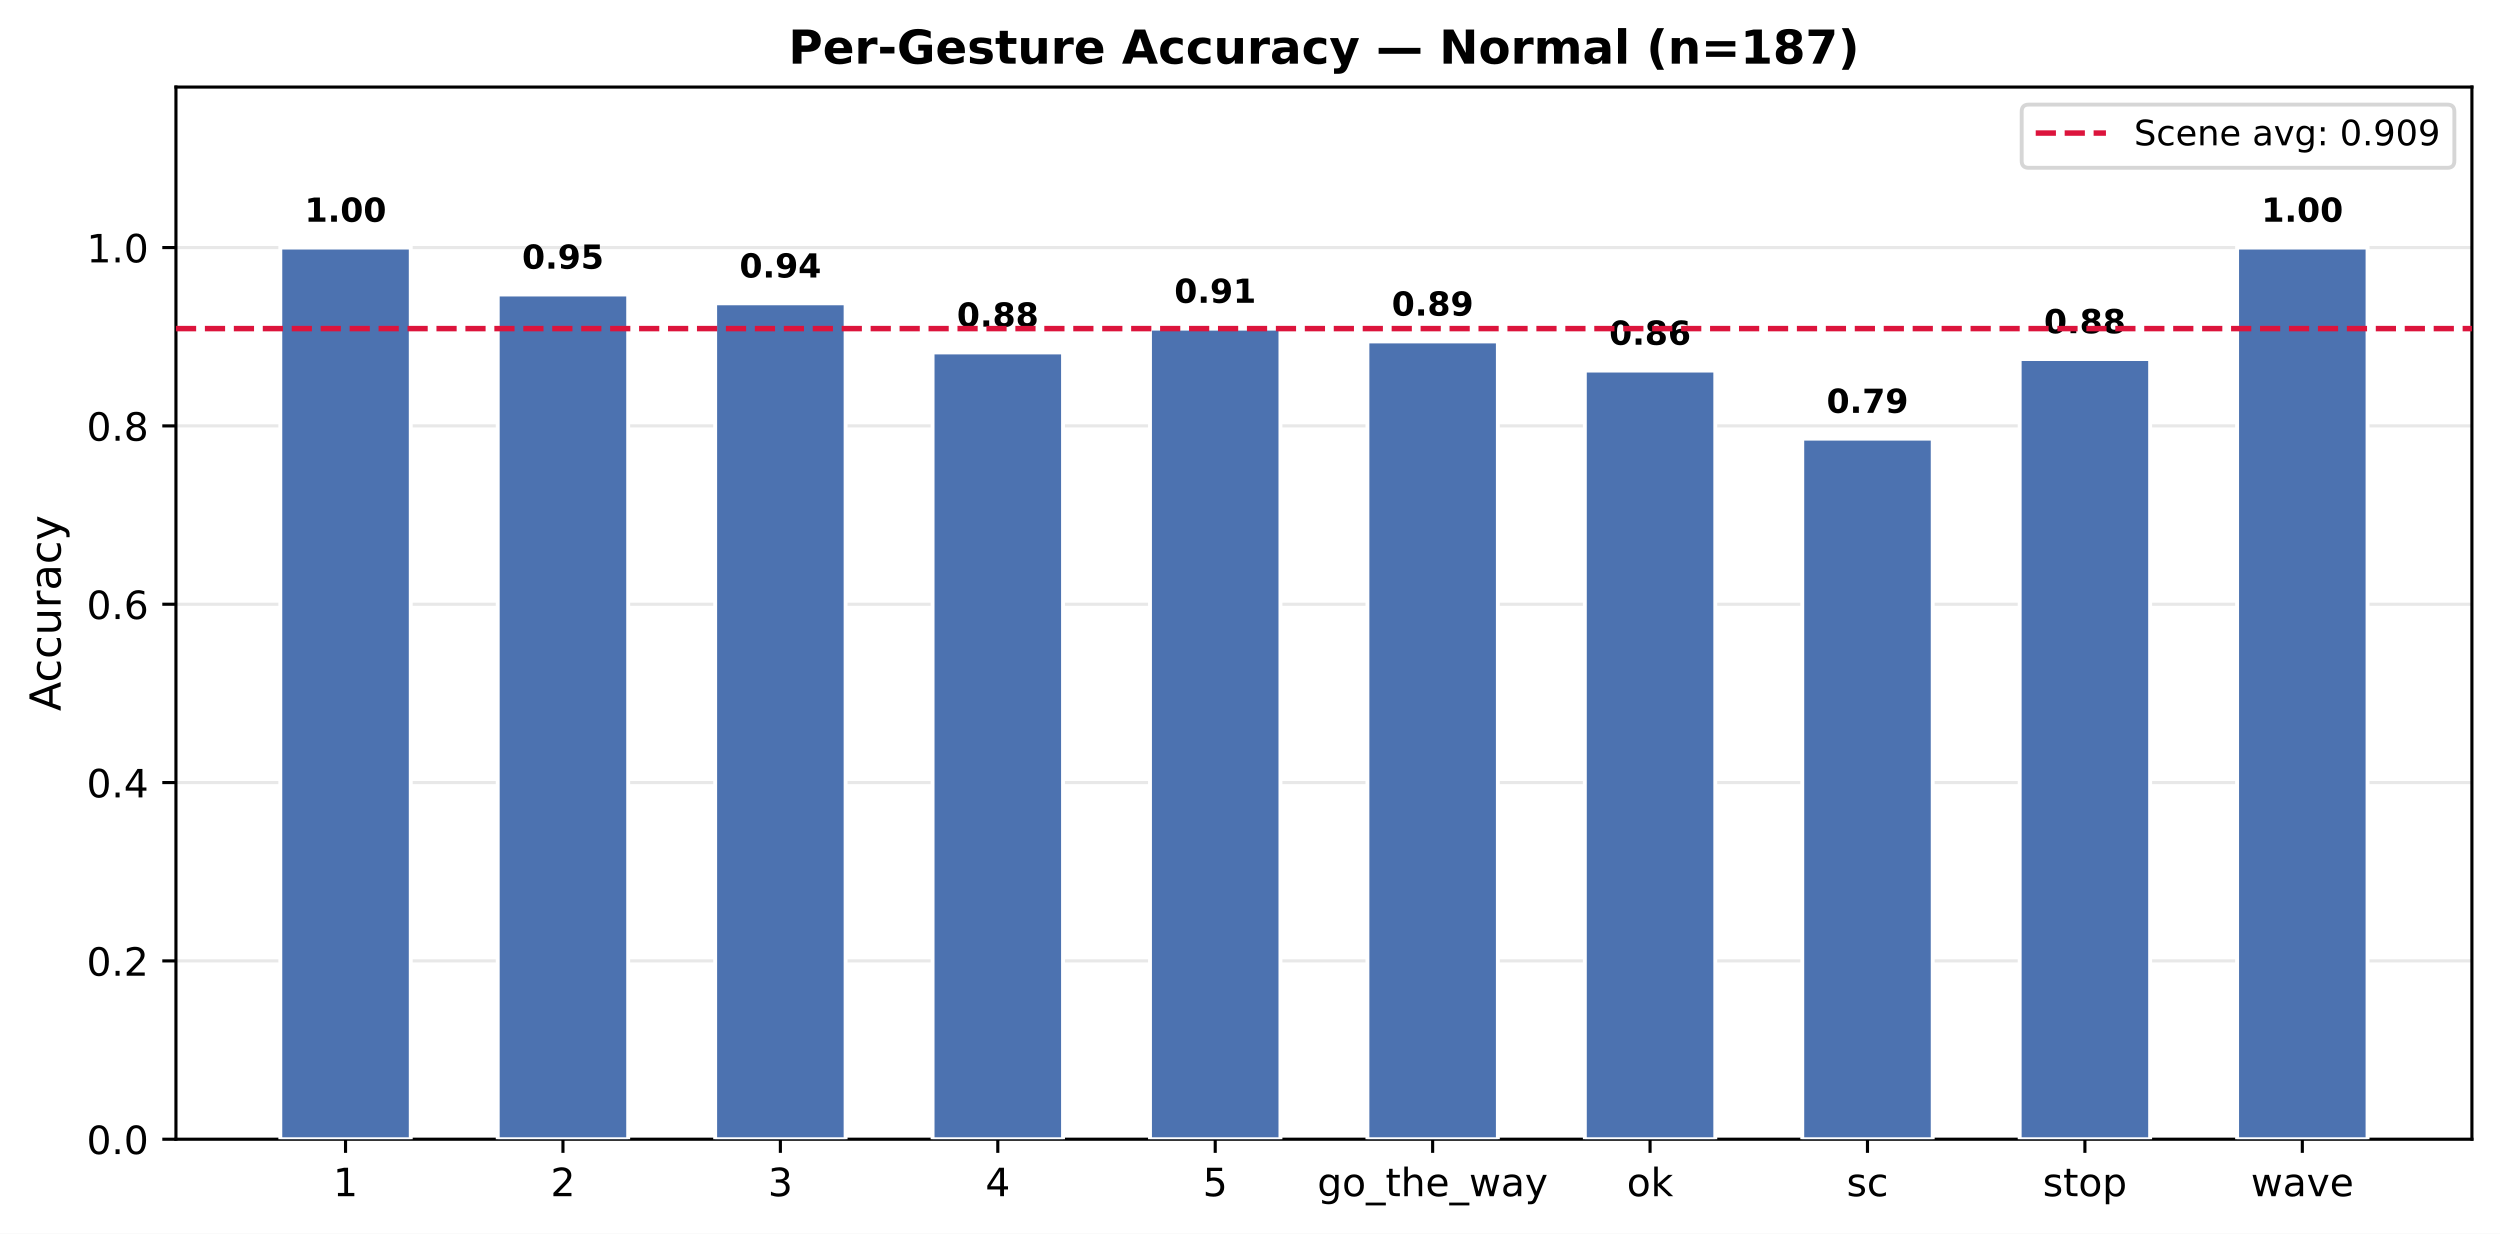
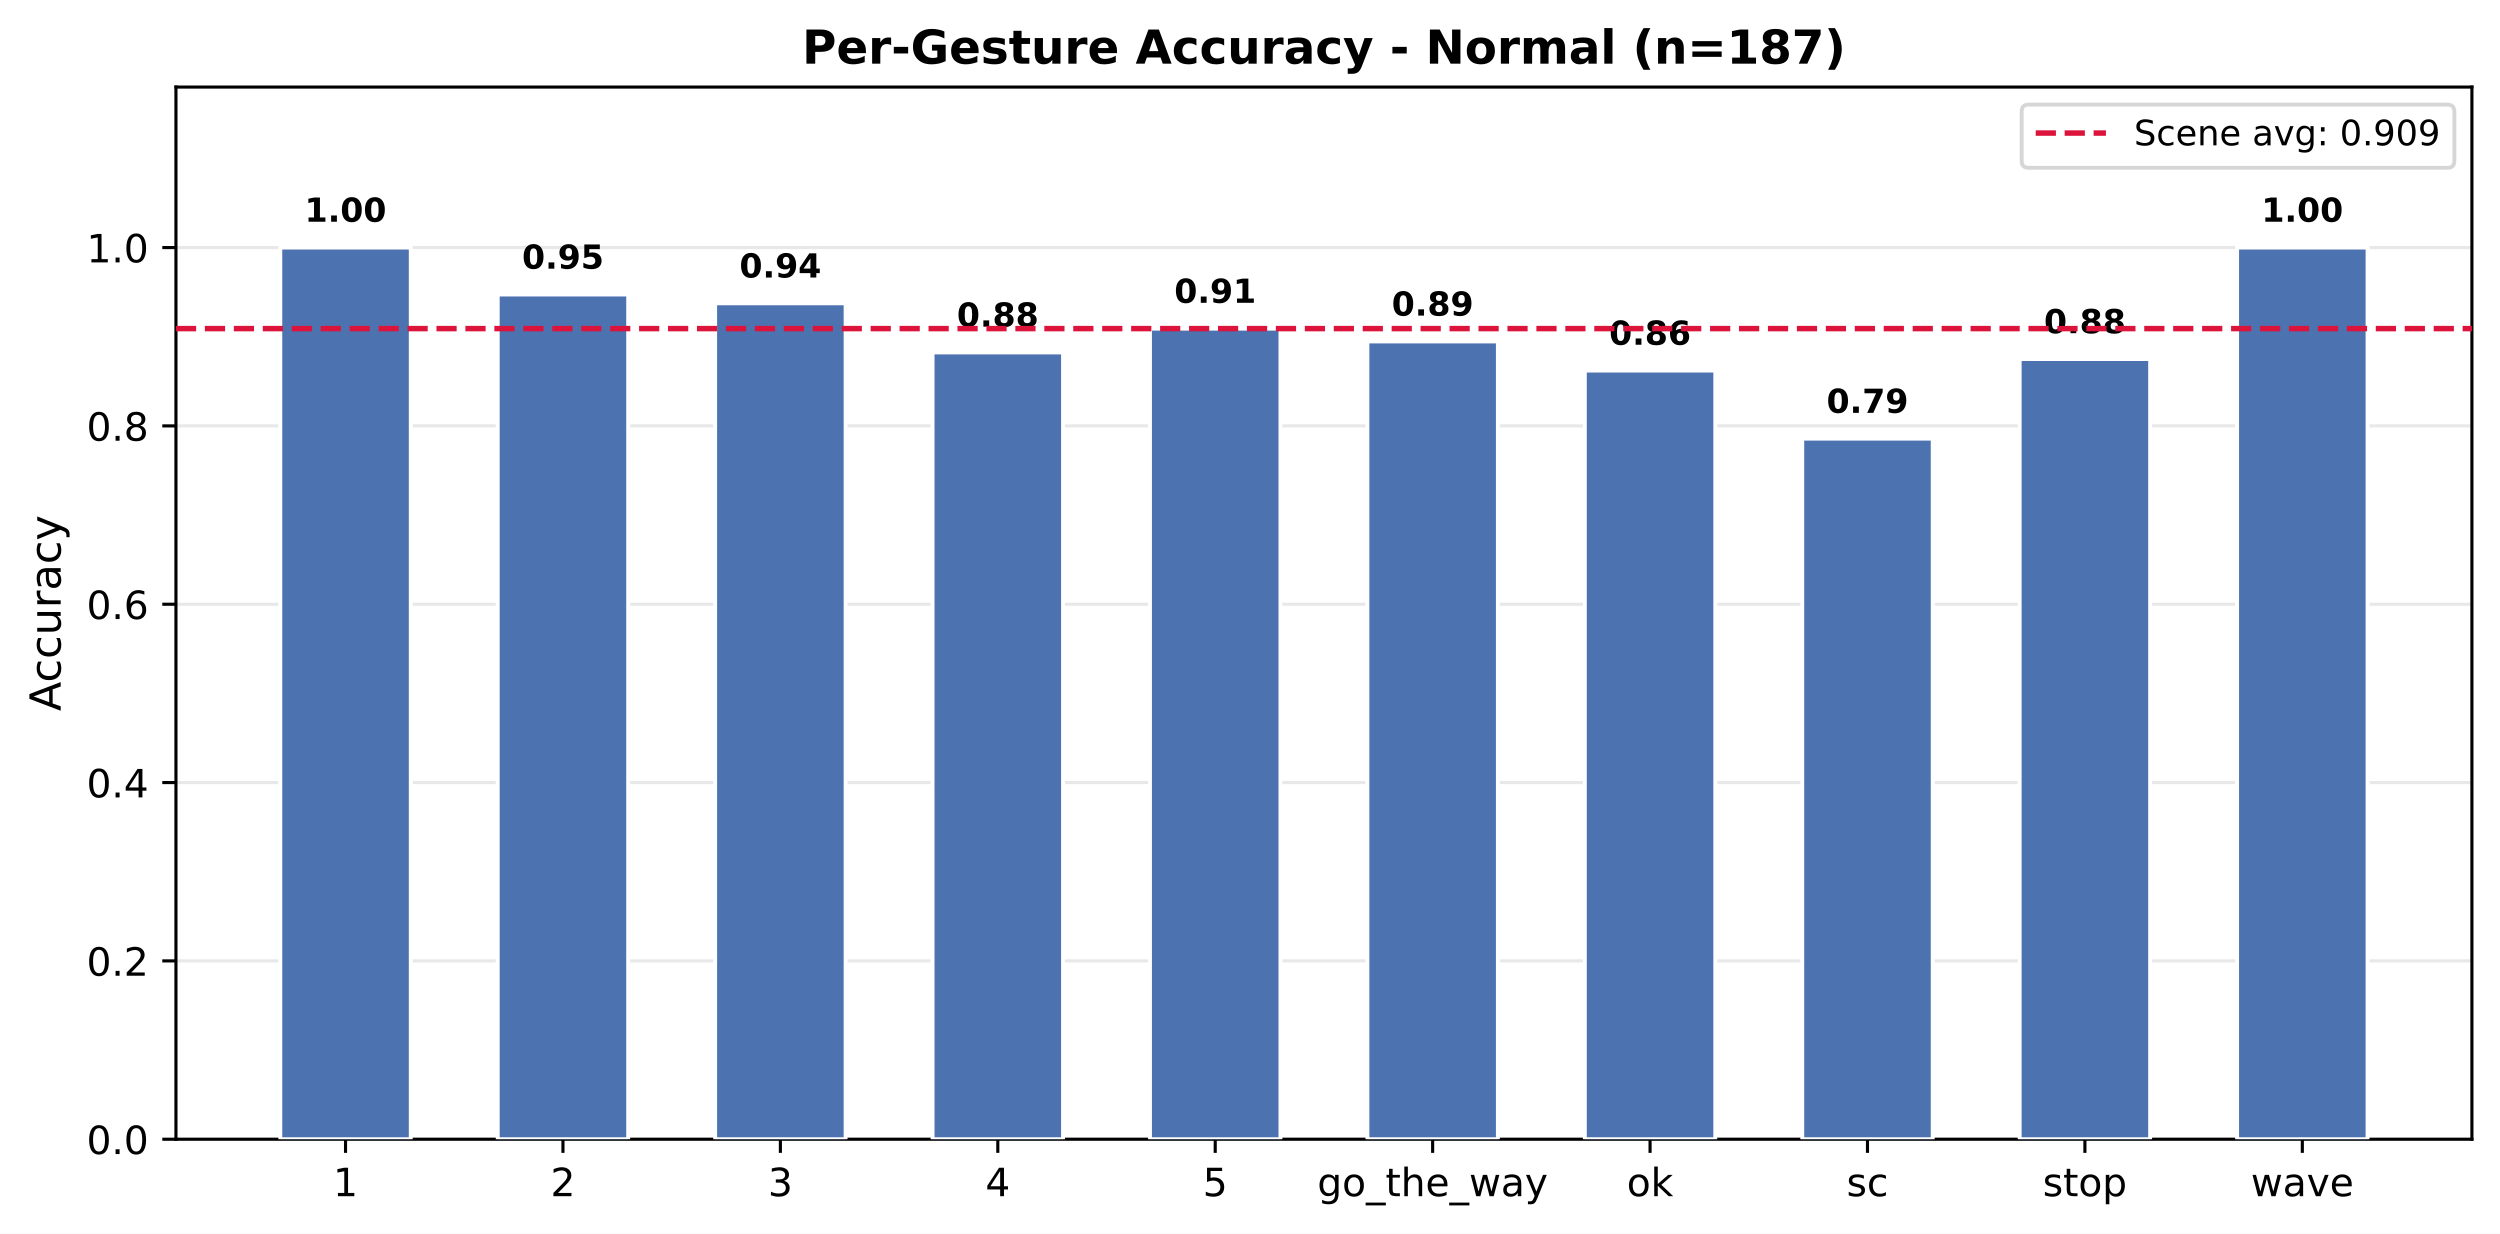
<svg xmlns="http://www.w3.org/2000/svg" xmlns:xlink="http://www.w3.org/1999/xlink" width="640.863pt" height="316.237pt" viewBox="0 0 640.863 316.237" version="1.1">
  <defs>
    <style type="text/css">*{stroke-linejoin: round; stroke-linecap: butt}</style>
  </defs>
  <g id="figure_1">
    <g id="patch_1">
      <path d="M 0 316.237  L 640.863 316.237  L 640.863 0  L 0 0  z " style="fill: #ffffff" />
    </g>
    <g id="axes_1">
      <g id="patch_2">
        <path d="M 45.103 292.036  L 633.663 292.036  L 633.663 22.318  L 45.103 22.318  z " style="fill: #ffffff" />
      </g>
      <g id="matplotlib.axis_1">
        <g id="xtick_1">
          <g id="line2d_1">
            <defs>
-               <path id="m2b6fea985b" d="M 0 0  L 0 3.5  " style="stroke: #000000; stroke-width: 0.8" />
+               <path id="mc8ee29c57a" d="M 0 0  L 0 3.5  " style="stroke: #000000; stroke-width: 0.8" />
            </defs>
            <g>
-               <use xlink:href="#m2b6fea985b" x="88.576" y="292.036" style="stroke: #000000; stroke-width: 0.8" />
+               <use xlink:href="#mc8ee29c57a" x="88.576" y="292.036" style="stroke: #000000; stroke-width: 0.8" />
            </g>
          </g>
          <g id="text_1">
            <text style="font-size: 10px; font-family: 'DejaVu Sans'; text-anchor: middle" x="88.576" y="306.633" transform="rotate(-0 88.57631 306.6334)">1</text>
          </g>
        </g>
        <g id="xtick_2">
          <g id="line2d_2">
            <g>
-               <use xlink:href="#m2b6fea985b" x="144.311" y="292.036" style="stroke: #000000; stroke-width: 0.8" />
+               <use xlink:href="#mc8ee29c57a" x="144.311" y="292.036" style="stroke: #000000; stroke-width: 0.8" />
            </g>
          </g>
          <g id="text_2">
            <text style="font-size: 10px; font-family: 'DejaVu Sans'; text-anchor: middle" x="144.311" y="306.633" transform="rotate(-0 144.3112 306.6334)">2</text>
          </g>
        </g>
        <g id="xtick_3">
          <g id="line2d_3">
            <g>
-               <use xlink:href="#m2b6fea985b" x="200.046" y="292.036" style="stroke: #000000; stroke-width: 0.8" />
+               <use xlink:href="#mc8ee29c57a" x="200.046" y="292.036" style="stroke: #000000; stroke-width: 0.8" />
            </g>
          </g>
          <g id="text_3">
            <text style="font-size: 10px; font-family: 'DejaVu Sans'; text-anchor: middle" x="200.046" y="306.633" transform="rotate(-0 200.046 306.6334)">3</text>
          </g>
        </g>
        <g id="xtick_4">
          <g id="line2d_4">
            <g>
-               <use xlink:href="#m2b6fea985b" x="255.781" y="292.036" style="stroke: #000000; stroke-width: 0.8" />
+               <use xlink:href="#mc8ee29c57a" x="255.781" y="292.036" style="stroke: #000000; stroke-width: 0.8" />
            </g>
          </g>
          <g id="text_4">
            <text style="font-size: 10px; font-family: 'DejaVu Sans'; text-anchor: middle" x="255.781" y="306.633" transform="rotate(-0 255.7809 306.6334)">4</text>
          </g>
        </g>
        <g id="xtick_5">
          <g id="line2d_5">
            <g>
-               <use xlink:href="#m2b6fea985b" x="311.516" y="292.036" style="stroke: #000000; stroke-width: 0.8" />
+               <use xlink:href="#mc8ee29c57a" x="311.516" y="292.036" style="stroke: #000000; stroke-width: 0.8" />
            </g>
          </g>
          <g id="text_5">
            <text style="font-size: 10px; font-family: 'DejaVu Sans'; text-anchor: middle" x="311.516" y="306.633" transform="rotate(-0 311.5157 306.6334)">5</text>
          </g>
        </g>
        <g id="xtick_6">
          <g id="line2d_6">
            <g>
-               <use xlink:href="#m2b6fea985b" x="367.251" y="292.036" style="stroke: #000000; stroke-width: 0.8" />
+               <use xlink:href="#mc8ee29c57a" x="367.251" y="292.036" style="stroke: #000000; stroke-width: 0.8" />
            </g>
          </g>
          <g id="text_6">
            <text style="font-size: 10px; font-family: 'DejaVu Sans'; text-anchor: middle" x="367.251" y="306.634" transform="rotate(-0 367.2505 306.6342)">go_the_way</text>
          </g>
        </g>
        <g id="xtick_7">
          <g id="line2d_7">
            <g>
-               <use xlink:href="#m2b6fea985b" x="422.985" y="292.036" style="stroke: #000000; stroke-width: 0.8" />
+               <use xlink:href="#mc8ee29c57a" x="422.985" y="292.036" style="stroke: #000000; stroke-width: 0.8" />
            </g>
          </g>
          <g id="text_7">
            <text style="font-size: 10px; font-family: 'DejaVu Sans'; text-anchor: middle" x="422.985" y="306.634" transform="rotate(-0 422.9854 306.6342)">ok</text>
          </g>
        </g>
        <g id="xtick_8">
          <g id="line2d_8">
            <g>
-               <use xlink:href="#m2b6fea985b" x="478.72" y="292.036" style="stroke: #000000; stroke-width: 0.8" />
+               <use xlink:href="#mc8ee29c57a" x="478.72" y="292.036" style="stroke: #000000; stroke-width: 0.8" />
            </g>
          </g>
          <g id="text_8">
            <text style="font-size: 10px; font-family: 'DejaVu Sans'; text-anchor: middle" x="478.72" y="306.633" transform="rotate(-0 478.7202 306.6334)">sc</text>
          </g>
        </g>
        <g id="xtick_9">
          <g id="line2d_9">
            <g>
-               <use xlink:href="#m2b6fea985b" x="534.455" y="292.036" style="stroke: #000000; stroke-width: 0.8" />
+               <use xlink:href="#mc8ee29c57a" x="534.455" y="292.036" style="stroke: #000000; stroke-width: 0.8" />
            </g>
          </g>
          <g id="text_9">
            <text style="font-size: 10px; font-family: 'DejaVu Sans'; text-anchor: middle" x="534.455" y="306.633" transform="rotate(-0 534.4551 306.6334)">stop</text>
          </g>
        </g>
        <g id="xtick_10">
          <g id="line2d_10">
            <g>
-               <use xlink:href="#m2b6fea985b" x="590.19" y="292.036" style="stroke: #000000; stroke-width: 0.8" />
+               <use xlink:href="#mc8ee29c57a" x="590.19" y="292.036" style="stroke: #000000; stroke-width: 0.8" />
            </g>
          </g>
          <g id="text_10">
            <text style="font-size: 10px; font-family: 'DejaVu Sans'; text-anchor: middle" x="590.19" y="306.633" transform="rotate(-0 590.1899 306.6334)">wave</text>
          </g>
        </g>
      </g>
      <g id="matplotlib.axis_2">
        <g id="ytick_1">
          <g id="line2d_11">
-             <path d="M 45.103 292.036  L 633.663 292.036  " clip-path="url(#p904ccbb6e8)" style="fill: none; stroke: #b0b0b0; stroke-opacity: 0.3; stroke-width: 0.8; stroke-linecap: square" />
+             <path d="M 45.103 292.036  L 633.663 292.036  " clip-path="url(#pce462edf23)" style="fill: none; stroke: #b0b0b0; stroke-opacity: 0.3; stroke-width: 0.8; stroke-linecap: square" />
          </g>
          <g id="line2d_12">
            <defs>
-               <path id="m619f1d97f0" d="M 0 0  L -3.5 0  " style="stroke: #000000; stroke-width: 0.8" />
+               <path id="m4a2403a4e3" d="M 0 0  L -3.5 0  " style="stroke: #000000; stroke-width: 0.8" />
            </defs>
            <g>
-               <use xlink:href="#m619f1d97f0" x="45.103" y="292.036" style="stroke: #000000; stroke-width: 0.8" />
+               <use xlink:href="#m4a2403a4e3" x="45.103" y="292.036" style="stroke: #000000; stroke-width: 0.8" />
            </g>
          </g>
          <g id="text_11">
            <text style="font-size: 10px; font-family: 'DejaVu Sans'; text-anchor: end" x="38.103" y="295.835" transform="rotate(-0 38.10312 295.8346)">0.0</text>
          </g>
        </g>
        <g id="ytick_2">
          <g id="line2d_13">
-             <path d="M 45.103 246.321  L 633.663 246.321  " clip-path="url(#p904ccbb6e8)" style="fill: none; stroke: #b0b0b0; stroke-opacity: 0.3; stroke-width: 0.8; stroke-linecap: square" />
+             <path d="M 45.103 246.321  L 633.663 246.321  " clip-path="url(#pce462edf23)" style="fill: none; stroke: #b0b0b0; stroke-opacity: 0.3; stroke-width: 0.8; stroke-linecap: square" />
          </g>
          <g id="line2d_14">
            <g>
-               <use xlink:href="#m619f1d97f0" x="45.103" y="246.321" style="stroke: #000000; stroke-width: 0.8" />
+               <use xlink:href="#m4a2403a4e3" x="45.103" y="246.321" style="stroke: #000000; stroke-width: 0.8" />
            </g>
          </g>
          <g id="text_12">
            <text style="font-size: 10px; font-family: 'DejaVu Sans'; text-anchor: end" x="38.103" y="250.12" transform="rotate(-0 38.10312 250.1198)">0.2</text>
          </g>
        </g>
        <g id="ytick_3">
          <g id="line2d_15">
-             <path d="M 45.103 200.606  L 633.663 200.606  " clip-path="url(#p904ccbb6e8)" style="fill: none; stroke: #b0b0b0; stroke-opacity: 0.3; stroke-width: 0.8; stroke-linecap: square" />
+             <path d="M 45.103 200.606  L 633.663 200.606  " clip-path="url(#pce462edf23)" style="fill: none; stroke: #b0b0b0; stroke-opacity: 0.3; stroke-width: 0.8; stroke-linecap: square" />
          </g>
          <g id="line2d_16">
            <g>
-               <use xlink:href="#m619f1d97f0" x="45.103" y="200.606" style="stroke: #000000; stroke-width: 0.8" />
+               <use xlink:href="#m4a2403a4e3" x="45.103" y="200.606" style="stroke: #000000; stroke-width: 0.8" />
            </g>
          </g>
          <g id="text_13">
            <text style="font-size: 10px; font-family: 'DejaVu Sans'; text-anchor: end" x="38.103" y="204.405" transform="rotate(-0 38.10312 204.4049)">0.4</text>
          </g>
        </g>
        <g id="ytick_4">
          <g id="line2d_17">
-             <path d="M 45.103 154.891  L 633.663 154.891  " clip-path="url(#p904ccbb6e8)" style="fill: none; stroke: #b0b0b0; stroke-opacity: 0.3; stroke-width: 0.8; stroke-linecap: square" />
+             <path d="M 45.103 154.891  L 633.663 154.891  " clip-path="url(#pce462edf23)" style="fill: none; stroke: #b0b0b0; stroke-opacity: 0.3; stroke-width: 0.8; stroke-linecap: square" />
          </g>
          <g id="line2d_18">
            <g>
-               <use xlink:href="#m619f1d97f0" x="45.103" y="154.891" style="stroke: #000000; stroke-width: 0.8" />
+               <use xlink:href="#m4a2403a4e3" x="45.103" y="154.891" style="stroke: #000000; stroke-width: 0.8" />
            </g>
          </g>
          <g id="text_14">
            <text style="font-size: 10px; font-family: 'DejaVu Sans'; text-anchor: end" x="38.103" y="158.69" transform="rotate(-0 38.10312 158.69)">0.6</text>
          </g>
        </g>
        <g id="ytick_5">
          <g id="line2d_19">
-             <path d="M 45.103 109.176  L 633.663 109.176  " clip-path="url(#p904ccbb6e8)" style="fill: none; stroke: #b0b0b0; stroke-opacity: 0.3; stroke-width: 0.8; stroke-linecap: square" />
+             <path d="M 45.103 109.176  L 633.663 109.176  " clip-path="url(#pce462edf23)" style="fill: none; stroke: #b0b0b0; stroke-opacity: 0.3; stroke-width: 0.8; stroke-linecap: square" />
          </g>
          <g id="line2d_20">
            <g>
-               <use xlink:href="#m619f1d97f0" x="45.103" y="109.176" style="stroke: #000000; stroke-width: 0.8" />
+               <use xlink:href="#m4a2403a4e3" x="45.103" y="109.176" style="stroke: #000000; stroke-width: 0.8" />
            </g>
          </g>
          <g id="text_15">
            <text style="font-size: 10px; font-family: 'DejaVu Sans'; text-anchor: end" x="38.103" y="112.975" transform="rotate(-0 38.10312 112.9752)">0.8</text>
          </g>
        </g>
        <g id="ytick_6">
          <g id="line2d_21">
-             <path d="M 45.103 63.461  L 633.663 63.461  " clip-path="url(#p904ccbb6e8)" style="fill: none; stroke: #b0b0b0; stroke-opacity: 0.3; stroke-width: 0.8; stroke-linecap: square" />
+             <path d="M 45.103 63.461  L 633.663 63.461  " clip-path="url(#pce462edf23)" style="fill: none; stroke: #b0b0b0; stroke-opacity: 0.3; stroke-width: 0.8; stroke-linecap: square" />
          </g>
          <g id="line2d_22">
            <g>
-               <use xlink:href="#m619f1d97f0" x="45.103" y="63.461" style="stroke: #000000; stroke-width: 0.8" />
+               <use xlink:href="#m4a2403a4e3" x="45.103" y="63.461" style="stroke: #000000; stroke-width: 0.8" />
            </g>
          </g>
          <g id="text_16">
            <text style="font-size: 10px; font-family: 'DejaVu Sans'; text-anchor: end" x="38.103" y="67.26" transform="rotate(-0 38.10312 67.26032)">1.0</text>
          </g>
        </g>
        <g id="text_17">
          <text style="font-size: 11px; font-family: 'DejaVu Sans'; text-anchor: middle" x="15.557" y="157.177" transform="rotate(-90 15.55742 157.177)">Accuracy</text>
        </g>
      </g>
      <g id="patch_3">
        <path d="M 45.103 292.036  L 45.103 22.318  " style="fill: none; stroke: #000000; stroke-width: 0.8; stroke-linejoin: miter; stroke-linecap: square" />
      </g>
      <g id="patch_4">
        <path d="M 633.663 292.036  L 633.663 22.318  " style="fill: none; stroke: #000000; stroke-width: 0.8; stroke-linejoin: miter; stroke-linecap: square" />
      </g>
      <g id="patch_5">
        <path d="M 45.103 292.036  L 633.663 292.036  " style="fill: none; stroke: #000000; stroke-width: 0.8; stroke-linejoin: miter; stroke-linecap: square" />
      </g>
      <g id="patch_6">
        <path d="M 45.103 22.318  L 633.663 22.318  " style="fill: none; stroke: #000000; stroke-width: 0.8; stroke-linejoin: miter; stroke-linecap: square" />
      </g>
      <g id="patch_7">
-         <path d="M 71.856 292.036  L 105.297 292.036  L 105.297 63.461  L 71.856 63.461  z " clip-path="url(#p904ccbb6e8)" style="fill: #4c72b0; stroke: #ffffff; stroke-linejoin: miter" />
+         <path d="M 71.856 292.036  L 105.297 292.036  L 105.297 63.461  L 71.856 63.461  z " clip-path="url(#pce462edf23)" style="fill: #4c72b0; stroke: #ffffff; stroke-linejoin: miter" />
      </g>
      <g id="patch_8">
-         <path d="M 127.591 292.036  L 161.032 292.036  L 161.032 75.492  L 127.591 75.492  z " clip-path="url(#p904ccbb6e8)" style="fill: #4c72b0; stroke: #ffffff; stroke-linejoin: miter" />
+         <path d="M 127.591 292.036  L 161.032 292.036  L 161.032 75.492  L 127.591 75.492  z " clip-path="url(#pce462edf23)" style="fill: #4c72b0; stroke: #ffffff; stroke-linejoin: miter" />
      </g>
      <g id="patch_9">
-         <path d="M 183.326 292.036  L 216.766 292.036  L 216.766 77.747  L 183.326 77.747  z " clip-path="url(#p904ccbb6e8)" style="fill: #4c72b0; stroke: #ffffff; stroke-linejoin: miter" />
+         <path d="M 183.326 292.036  L 216.766 292.036  L 216.766 77.747  L 183.326 77.747  z " clip-path="url(#pce462edf23)" style="fill: #4c72b0; stroke: #ffffff; stroke-linejoin: miter" />
      </g>
      <g id="patch_10">
-         <path d="M 239.06 292.036  L 272.501 292.036  L 272.501 90.353  L 239.06 90.353  z " clip-path="url(#p904ccbb6e8)" style="fill: #4c72b0; stroke: #ffffff; stroke-linejoin: miter" />
+         <path d="M 239.06 292.036  L 272.501 292.036  L 272.501 90.353  L 239.06 90.353  z " clip-path="url(#pce462edf23)" style="fill: #4c72b0; stroke: #ffffff; stroke-linejoin: miter" />
      </g>
      <g id="patch_11">
-         <path d="M 294.795 292.036  L 328.236 292.036  L 328.236 84.241  L 294.795 84.241  z " clip-path="url(#p904ccbb6e8)" style="fill: #4c72b0; stroke: #ffffff; stroke-linejoin: miter" />
+         <path d="M 294.795 292.036  L 328.236 292.036  L 328.236 84.241  L 294.795 84.241  z " clip-path="url(#pce462edf23)" style="fill: #4c72b0; stroke: #ffffff; stroke-linejoin: miter" />
      </g>
      <g id="patch_12">
-         <path d="M 350.53 292.036  L 383.971 292.036  L 383.971 87.522  L 350.53 87.522  z " clip-path="url(#p904ccbb6e8)" style="fill: #4c72b0; stroke: #ffffff; stroke-linejoin: miter" />
+         <path d="M 350.53 292.036  L 383.971 292.036  L 383.971 87.522  L 350.53 87.522  z " clip-path="url(#pce462edf23)" style="fill: #4c72b0; stroke: #ffffff; stroke-linejoin: miter" />
      </g>
      <g id="patch_13">
-         <path d="M 406.265 292.036  L 439.706 292.036  L 439.706 94.989  L 406.265 94.989  z " clip-path="url(#p904ccbb6e8)" style="fill: #4c72b0; stroke: #ffffff; stroke-linejoin: miter" />
+         <path d="M 406.265 292.036  L 439.706 292.036  L 439.706 94.989  L 406.265 94.989  z " clip-path="url(#pce462edf23)" style="fill: #4c72b0; stroke: #ffffff; stroke-linejoin: miter" />
      </g>
      <g id="patch_14">
-         <path d="M 462 292.036  L 495.441 292.036  L 495.441 112.442  L 462 112.442  z " clip-path="url(#p904ccbb6e8)" style="fill: #4c72b0; stroke: #ffffff; stroke-linejoin: miter" />
+         <path d="M 462 292.036  L 495.441 292.036  L 495.441 112.442  L 462 112.442  z " clip-path="url(#pce462edf23)" style="fill: #4c72b0; stroke: #ffffff; stroke-linejoin: miter" />
      </g>
      <g id="patch_15">
-         <path d="M 517.735 292.036  L 551.176 292.036  L 551.176 92.033  L 517.735 92.033  z " clip-path="url(#p904ccbb6e8)" style="fill: #4c72b0; stroke: #ffffff; stroke-linejoin: miter" />
+         <path d="M 517.735 292.036  L 551.176 292.036  L 551.176 92.033  L 517.735 92.033  z " clip-path="url(#pce462edf23)" style="fill: #4c72b0; stroke: #ffffff; stroke-linejoin: miter" />
      </g>
      <g id="patch_16">
-         <path d="M 573.469 292.036  L 606.91 292.036  L 606.91 63.461  L 573.469 63.461  z " clip-path="url(#p904ccbb6e8)" style="fill: #4c72b0; stroke: #ffffff; stroke-linejoin: miter" />
+         <path d="M 573.469 292.036  L 606.91 292.036  L 606.91 63.461  L 573.469 63.461  z " clip-path="url(#pce462edf23)" style="fill: #4c72b0; stroke: #ffffff; stroke-linejoin: miter" />
      </g>
      <g id="text_18">
        <text style="font-weight: 700; font-size: 8.5px; font-family: 'DejaVu Sans'; text-anchor: middle" x="88.576" y="56.848" transform="rotate(-0 88.57631 56.84802)">1.00</text>
      </g>
      <g id="text_19">
        <text style="font-weight: 700; font-size: 8.5px; font-family: 'DejaVu Sans'; text-anchor: middle" x="144.311" y="68.878" transform="rotate(-0 144.3112 68.87824)">0.95</text>
      </g>
      <g id="text_20">
        <text style="font-weight: 700; font-size: 8.5px; font-family: 'DejaVu Sans'; text-anchor: middle" x="200.046" y="71.134" transform="rotate(-0 200.046 71.13391)">0.94</text>
      </g>
      <g id="text_21">
        <text style="font-weight: 700; font-size: 8.5px; font-family: 'DejaVu Sans'; text-anchor: middle" x="255.781" y="83.739" transform="rotate(-0 255.7809 83.73911)">0.88</text>
      </g>
      <g id="text_22">
        <text style="font-weight: 700; font-size: 8.5px; font-family: 'DejaVu Sans'; text-anchor: middle" x="311.516" y="77.627" transform="rotate(-0 311.5157 77.6275)">0.91</text>
      </g>
      <g id="text_23">
        <text style="font-weight: 700; font-size: 8.5px; font-family: 'DejaVu Sans'; text-anchor: middle" x="367.251" y="80.908" transform="rotate(-0 367.2505 80.90847)">0.89</text>
      </g>
      <g id="text_24">
        <text style="font-weight: 700; font-size: 8.5px; font-family: 'DejaVu Sans'; text-anchor: middle" x="422.985" y="88.376" transform="rotate(-0 422.9854 88.37551)">0.86</text>
      </g>
      <g id="text_25">
        <text style="font-weight: 700; font-size: 8.5px; font-family: 'DejaVu Sans'; text-anchor: middle" x="478.72" y="105.828" transform="rotate(-0 478.7202 105.8282)">0.79</text>
      </g>
      <g id="text_26">
        <text style="font-weight: 700; font-size: 8.5px; font-family: 'DejaVu Sans'; text-anchor: middle" x="534.455" y="85.42" transform="rotate(-0 534.4551 85.4198)">0.88</text>
      </g>
      <g id="text_27">
        <text style="font-weight: 700; font-size: 8.5px; font-family: 'DejaVu Sans'; text-anchor: middle" x="590.19" y="56.848" transform="rotate(-0 590.1899 56.84802)">1.00</text>
      </g>
      <g id="text_28">
-         <text style="font-weight: 700; font-size: 12px; font-family: 'DejaVu Sans'; text-anchor: middle" x="339.383" y="16.318" transform="rotate(-0 339.3831 16.31812)">Per-Gesture Accuracy — Normal  (n=187)</text>
+         <text style="font-weight: 700; font-size: 12px; font-family: 'DejaVu Sans'; text-anchor: middle" x="339.383" y="16.318" transform="rotate(-0 339.3831 16.31812)">Per-Gesture Accuracy - Normal  (n=187)</text>
      </g>
      <g id="line2d_23">
-         <path d="M 45.103 84.241  L 633.663 84.241  " clip-path="url(#p904ccbb6e8)" style="fill: none; stroke-dasharray: 5.18,2.24; stroke-dashoffset: 0; stroke: #dc143c; stroke-width: 1.4" />
+         <path d="M 45.103 84.241  L 633.663 84.241  " clip-path="url(#pce462edf23)" style="fill: none; stroke-dasharray: 5.18,2.24; stroke-dashoffset: 0; stroke: #dc143c; stroke-width: 1.4" />
      </g>
      <g id="legend_1">
        <g id="patch_17">
          <path d="M 520.048 43.019  L 627.363 43.019  Q 629.163 43.019 629.163 41.219  L 629.163 28.618  Q 629.163 26.818 627.363 26.818  L 520.048 26.818  Q 518.248 26.818 518.248 28.618  L 518.248 41.219  Q 518.248 43.019 520.048 43.019  z " style="fill: #ffffff; opacity: 0.8; stroke: #cccccc; stroke-linejoin: miter" />
        </g>
        <g id="line2d_24">
          <path d="M 521.848 34.107  L 530.848 34.107  L 539.848 34.107  " style="fill: none; stroke-dasharray: 5.18,2.24; stroke-dashoffset: 0; stroke: #dc143c; stroke-width: 1.4" />
        </g>
        <g id="text_29">
          <text style="font-size: 9px; font-family: 'DejaVu Sans'; text-anchor: start" x="547.048" y="37.257" transform="rotate(-0 547.048 37.25672)">Scene avg: 0.909</text>
        </g>
      </g>
    </g>
  </g>
  <defs>
-     <clipPath id="p904ccbb6e8">
+     <clipPath id="pce462edf23">
      <rect x="45.103" y="22.318" width="588.56" height="269.718" />
    </clipPath>
  </defs>
</svg>
